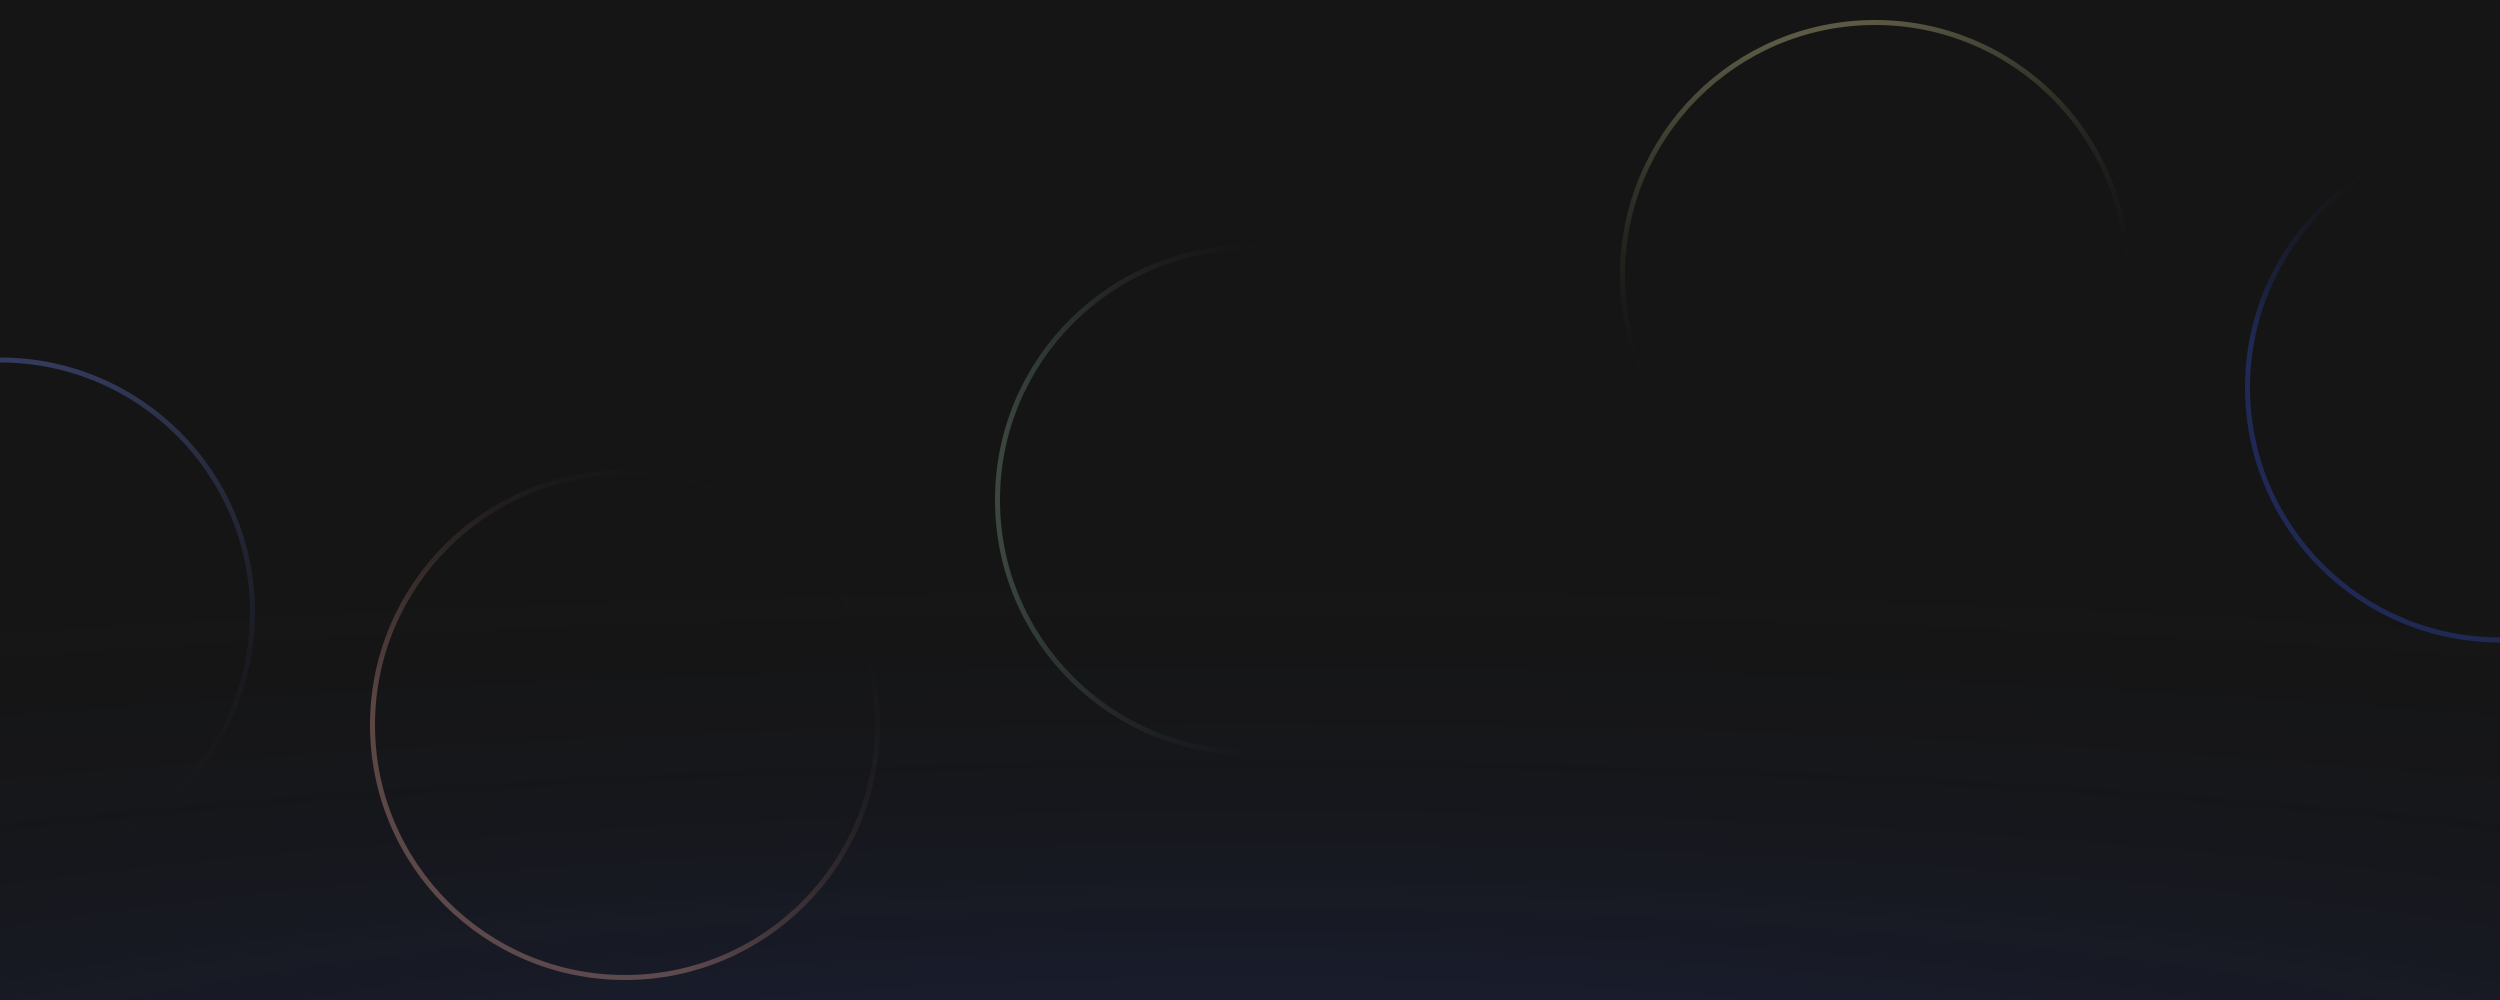
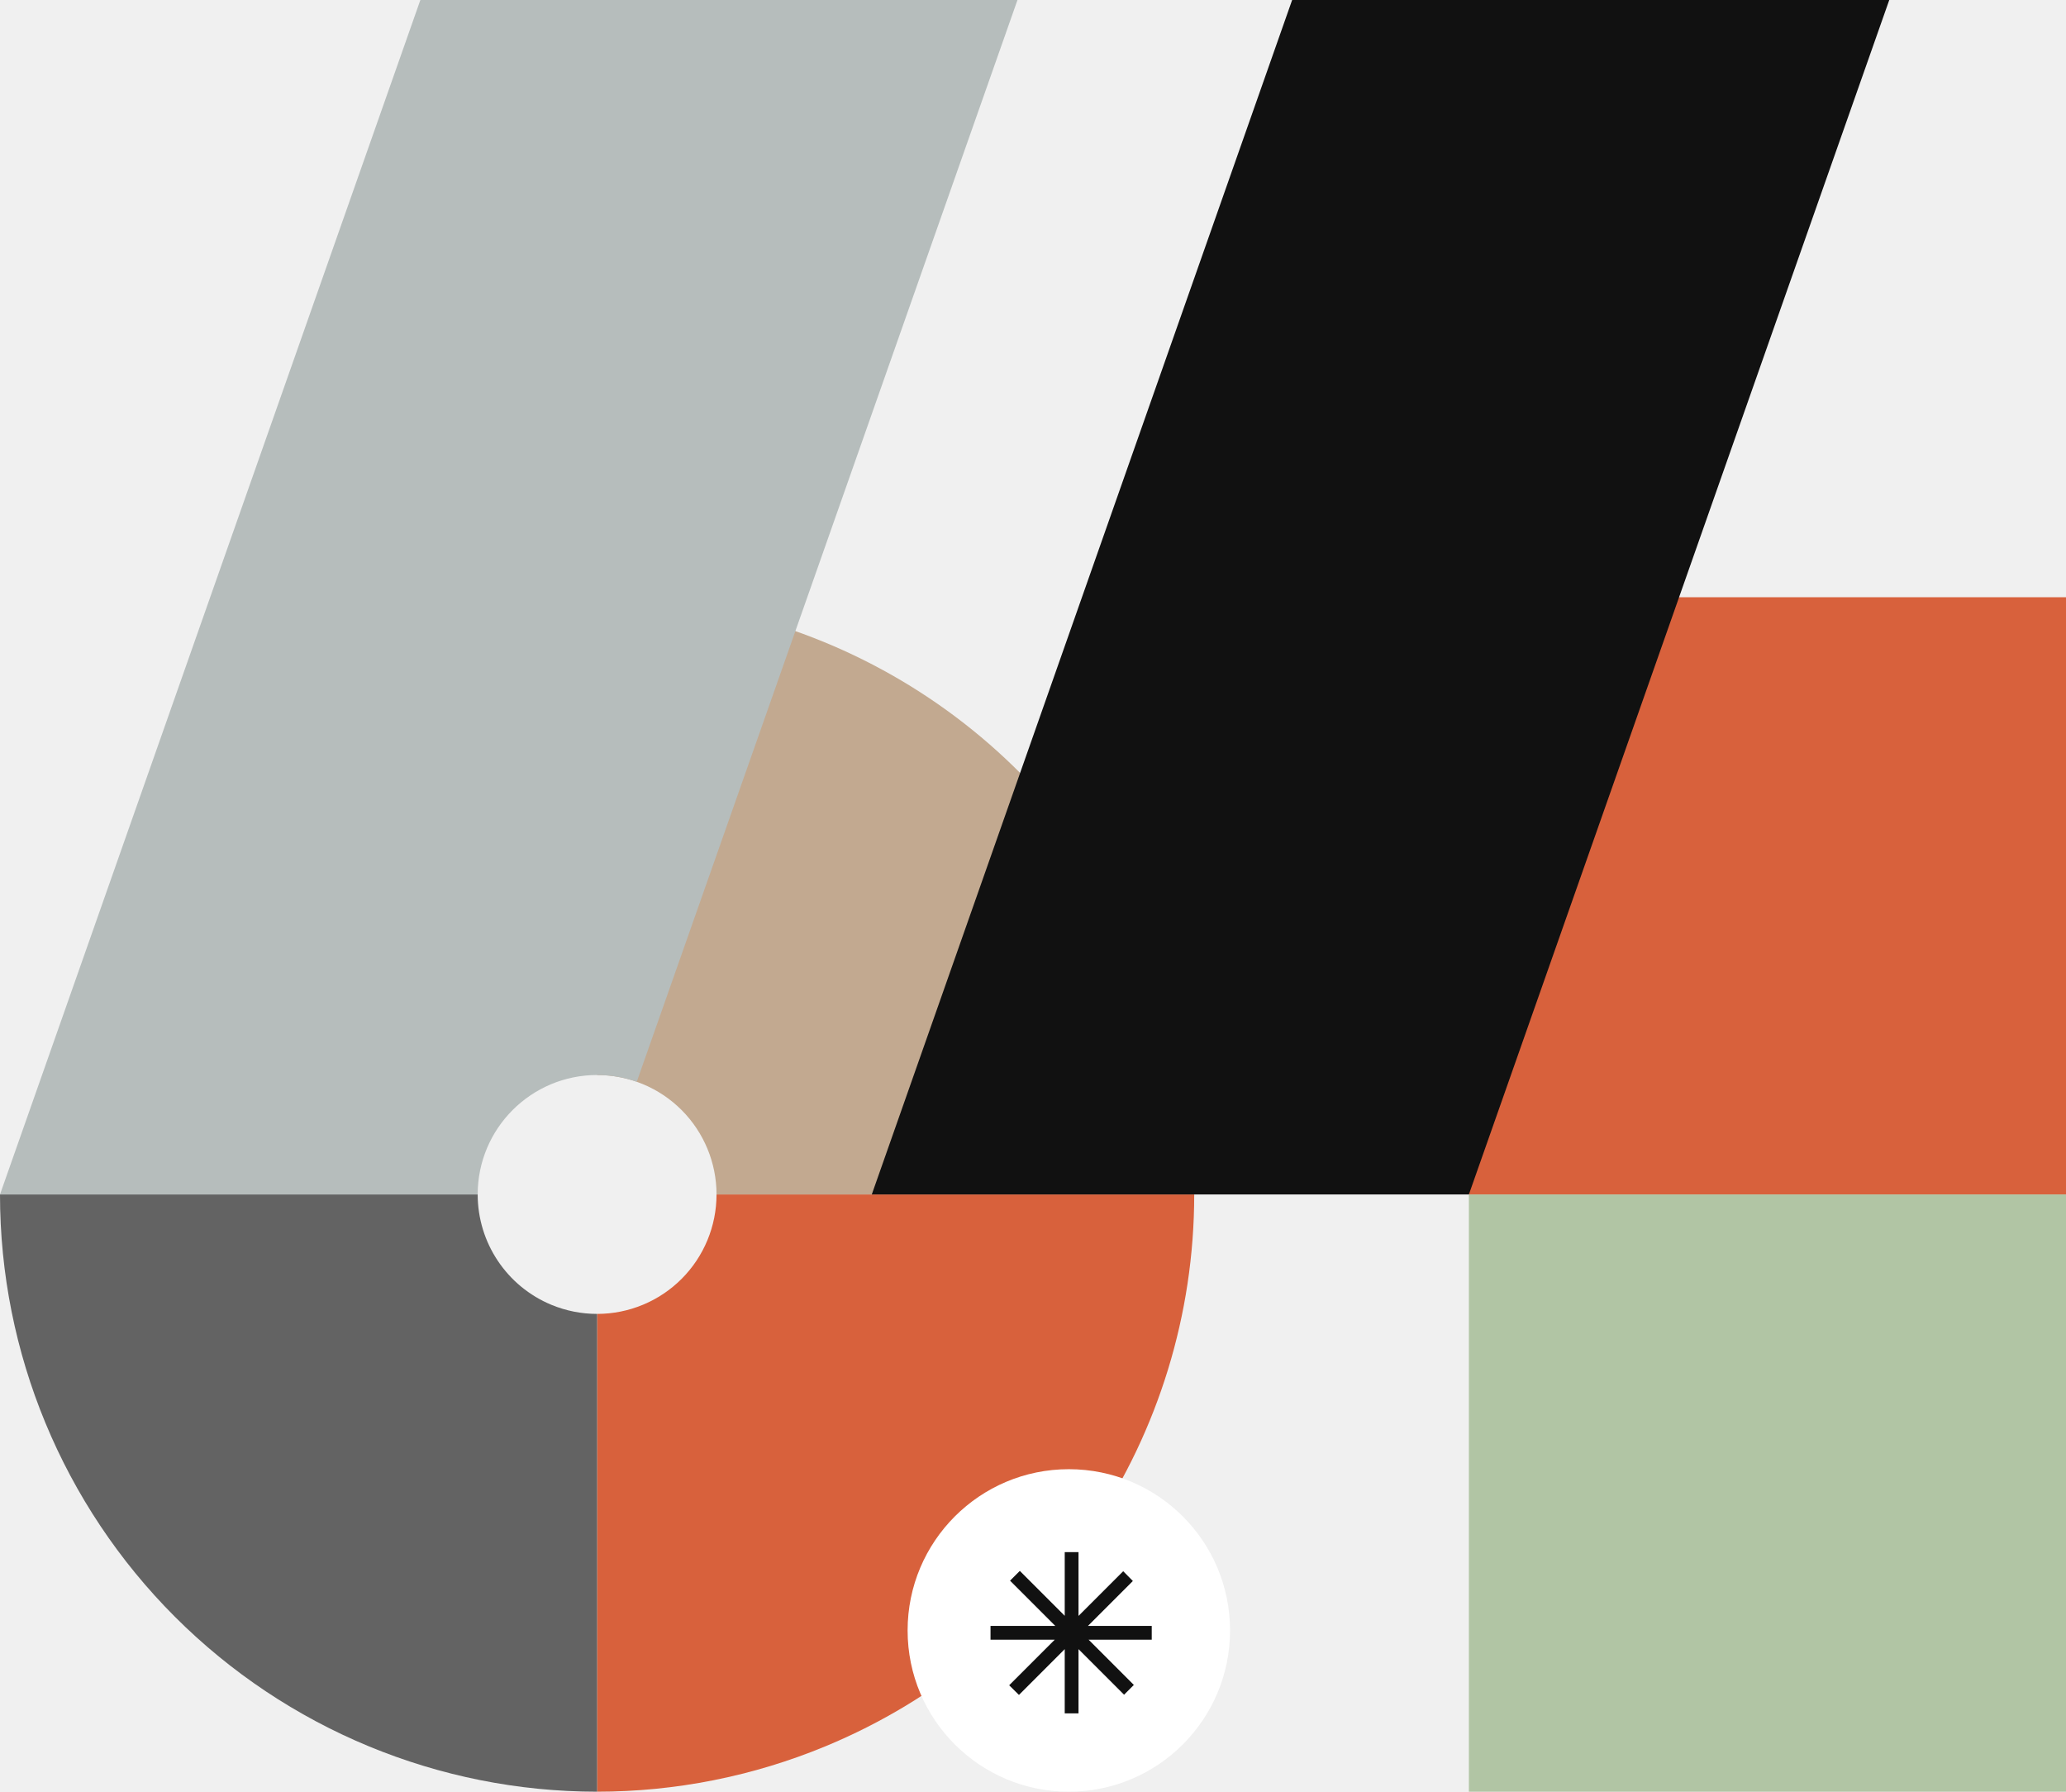
- <svg xmlns="http://www.w3.org/2000/svg" width="1000" height="400" fill="none">
-   <g clip-path="url(#clip0_3974_29104)">
-     <path fill="#151515" d="M0 0h1000v400H0z" />
-     <ellipse opacity=".2" cx="500" cy="463" rx="1497" ry="249" fill="url(#paint0_radial_3974_29104)" />
-     <g opacity=".3" stroke-width="2">
-       <circle cx="100" cy="100" r="101" transform="matrix(-1 0 0 1 1100 55)" stroke="url(#paint1_linear_3974_29104)" />
-       <circle cx="100" cy="100" r="101" transform="matrix(0 1 1 0 650 10)" stroke="url(#paint2_linear_3974_29104)" />
-       <circle cx="100" cy="100" r="101" transform="matrix(0 1 1 0 150 190)" stroke="url(#paint3_linear_3974_29104)" />
-       <circle opacity=".7" cx="100" cy="100" r="101" transform="matrix(0 1 1 0 400 100)" stroke="url(#paint4_linear_3974_29104)" />
-       <circle cx="100" cy="100" r="101" transform="matrix(-1 0 0 1 100 145)" stroke="url(#paint5_linear_3974_29104)" />
-     </g>
-   </g>
-   <defs>
-     <radialGradient id="paint0_radial_3974_29104" cx="0" cy="0" r="1" gradientUnits="userSpaceOnUse" gradientTransform="matrix(0 249 -1497 0 500 463)">
-       <stop stop-color="#3858E9" />
-       <stop offset="1" stop-color="#151515" stop-opacity="0" />
-     </radialGradient>
-     <linearGradient id="paint1_linear_3974_29104" x1="190" y1="215" x2="76" y2="47" gradientUnits="userSpaceOnUse">
-       <stop stop-color="#3858E9" />
-       <stop offset=".516" stop-color="#3858E9" />
-       <stop offset="1" stop-color="#151515" stop-opacity="0" />
-     </linearGradient>
-     <linearGradient id="paint2_linear_3974_29104" x1="-19" y1="173" x2="100" y2="200" gradientUnits="userSpaceOnUse">
-       <stop stop-color="#FFFCB5" />
-       <stop offset="1" stop-color="#151515" stop-opacity="0" />
-     </linearGradient>
-     <linearGradient id="paint3_linear_3974_29104" x1="14" y1="160" x2="175" y2="24" gradientUnits="userSpaceOnUse">
-       <stop stop-color="#151515" stop-opacity="0" />
-       <stop offset=".776" stop-color="#FFB7A7" />
-       <stop offset="1" stop-color="#FFB7A7" />
-     </linearGradient>
-     <linearGradient id="paint4_linear_3974_29104" x1="100" x2="100" y2="200" gradientUnits="userSpaceOnUse">
-       <stop stop-color="#C7FFDB" />
-       <stop offset=".563" stop-color="#151515" stop-opacity="0" />
-     </linearGradient>
-     <linearGradient id="paint5_linear_3974_29104" x1="100" x2="100" y2="200" gradientUnits="userSpaceOnUse">
-       <stop stop-color="#7B90FF" />
-       <stop offset="1" stop-color="#151515" stop-opacity="0" />
-     </linearGradient>
-     <clipPath id="clip0_3974_29104">
-       <path fill="#fff" d="M0 0h1000v400H0z" />
-     </clipPath>
-   </defs>
+ <svg xmlns="http://www.w3.org/2000/svg" width="346" height="300" fill="none" viewBox="0 0 346 300">
+   <path fill="#D8613C" d="M200 200a100.006 100.006 0 0 1-61.732 92.388A100.006 100.006 0 0 1 100 300v-80a20.006 20.006 0 0 0 14.142-5.858A20.006 20.006 0 0 0 120 200h80Z" />
+   <path fill="#C2A990" d="M100 100a100.006 100.006 0 0 1 92.388 61.732A100.006 100.006 0 0 1 200 200h-80a20.006 20.006 0 0 0-5.858-14.142A20.006 20.006 0 0 0 100 180v-80Z" />
+   <path fill="#636363" d="M100 300a100.01 100.01 0 0 1-70.71-29.289A100 100 0 0 1 0 200h80a20.005 20.005 0 0 0 12.346 18.478A20.002 20.002 0 0 0 100 220v80Z" />
+   <path fill="#B6BDBC" fill-rule="evenodd" d="M170.4 0h-100L0 200h80c0-11.046 8.954-20 20-20 2.329 0 4.564.398 6.642 1.129L170.4 0Z" clip-rule="evenodd" />
+   <path fill="#D8613C" d="M246 100h100v100H246z" />
+   <path fill="#B1C5A4" d="M246 200h100v100H246z" />
+   <path fill="#111" d="M216.4 0h100L246 200H146L216.4 0Z" />
+   <circle cx="179" cy="273" r="27" fill="#fff" />
+   <path fill="#111" d="M180.621 259.886v10.683l7.486-7.485 1.617 1.635-7.522 7.522h10.684v2.308h-10.575l7.577 7.576-1.636 1.636-7.631-7.632v10.757h-2.307v-10.757l-7.668 7.668-1.635-1.617 7.631-7.631h-10.756v-2.308h10.847l-7.577-7.577 1.636-1.635 7.522 7.522v-10.665h2.307Z" />
</svg>
